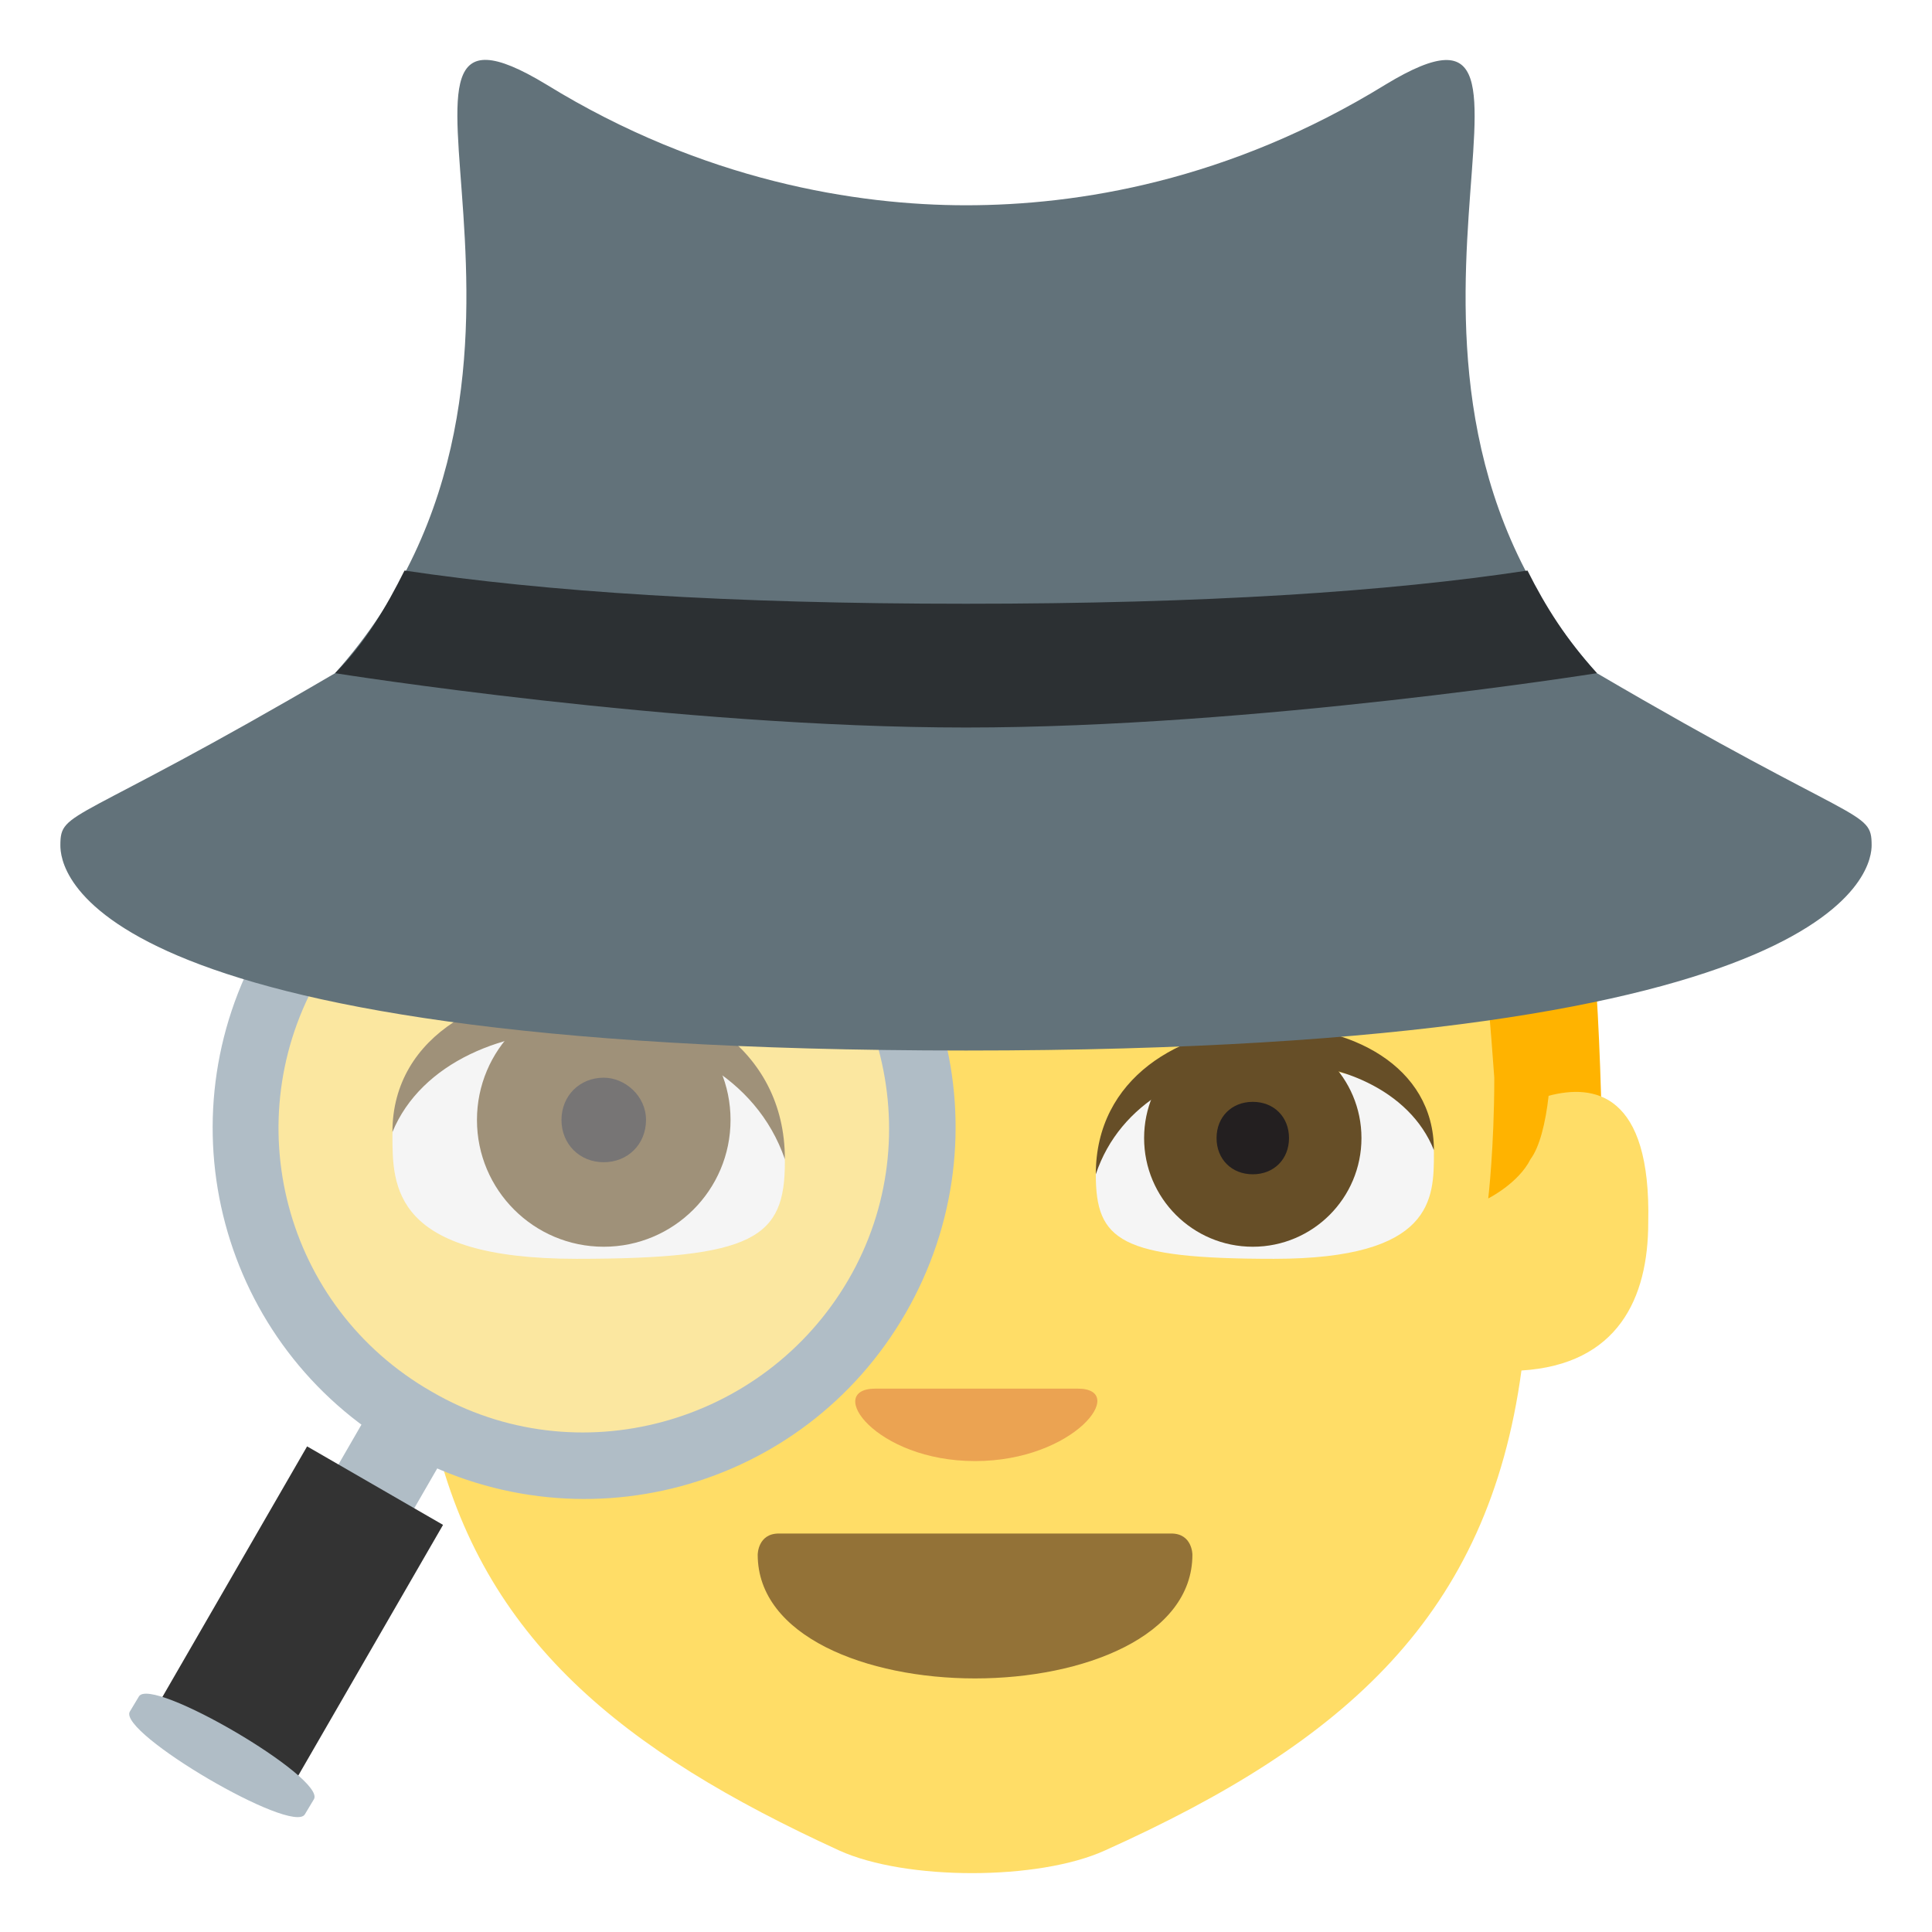
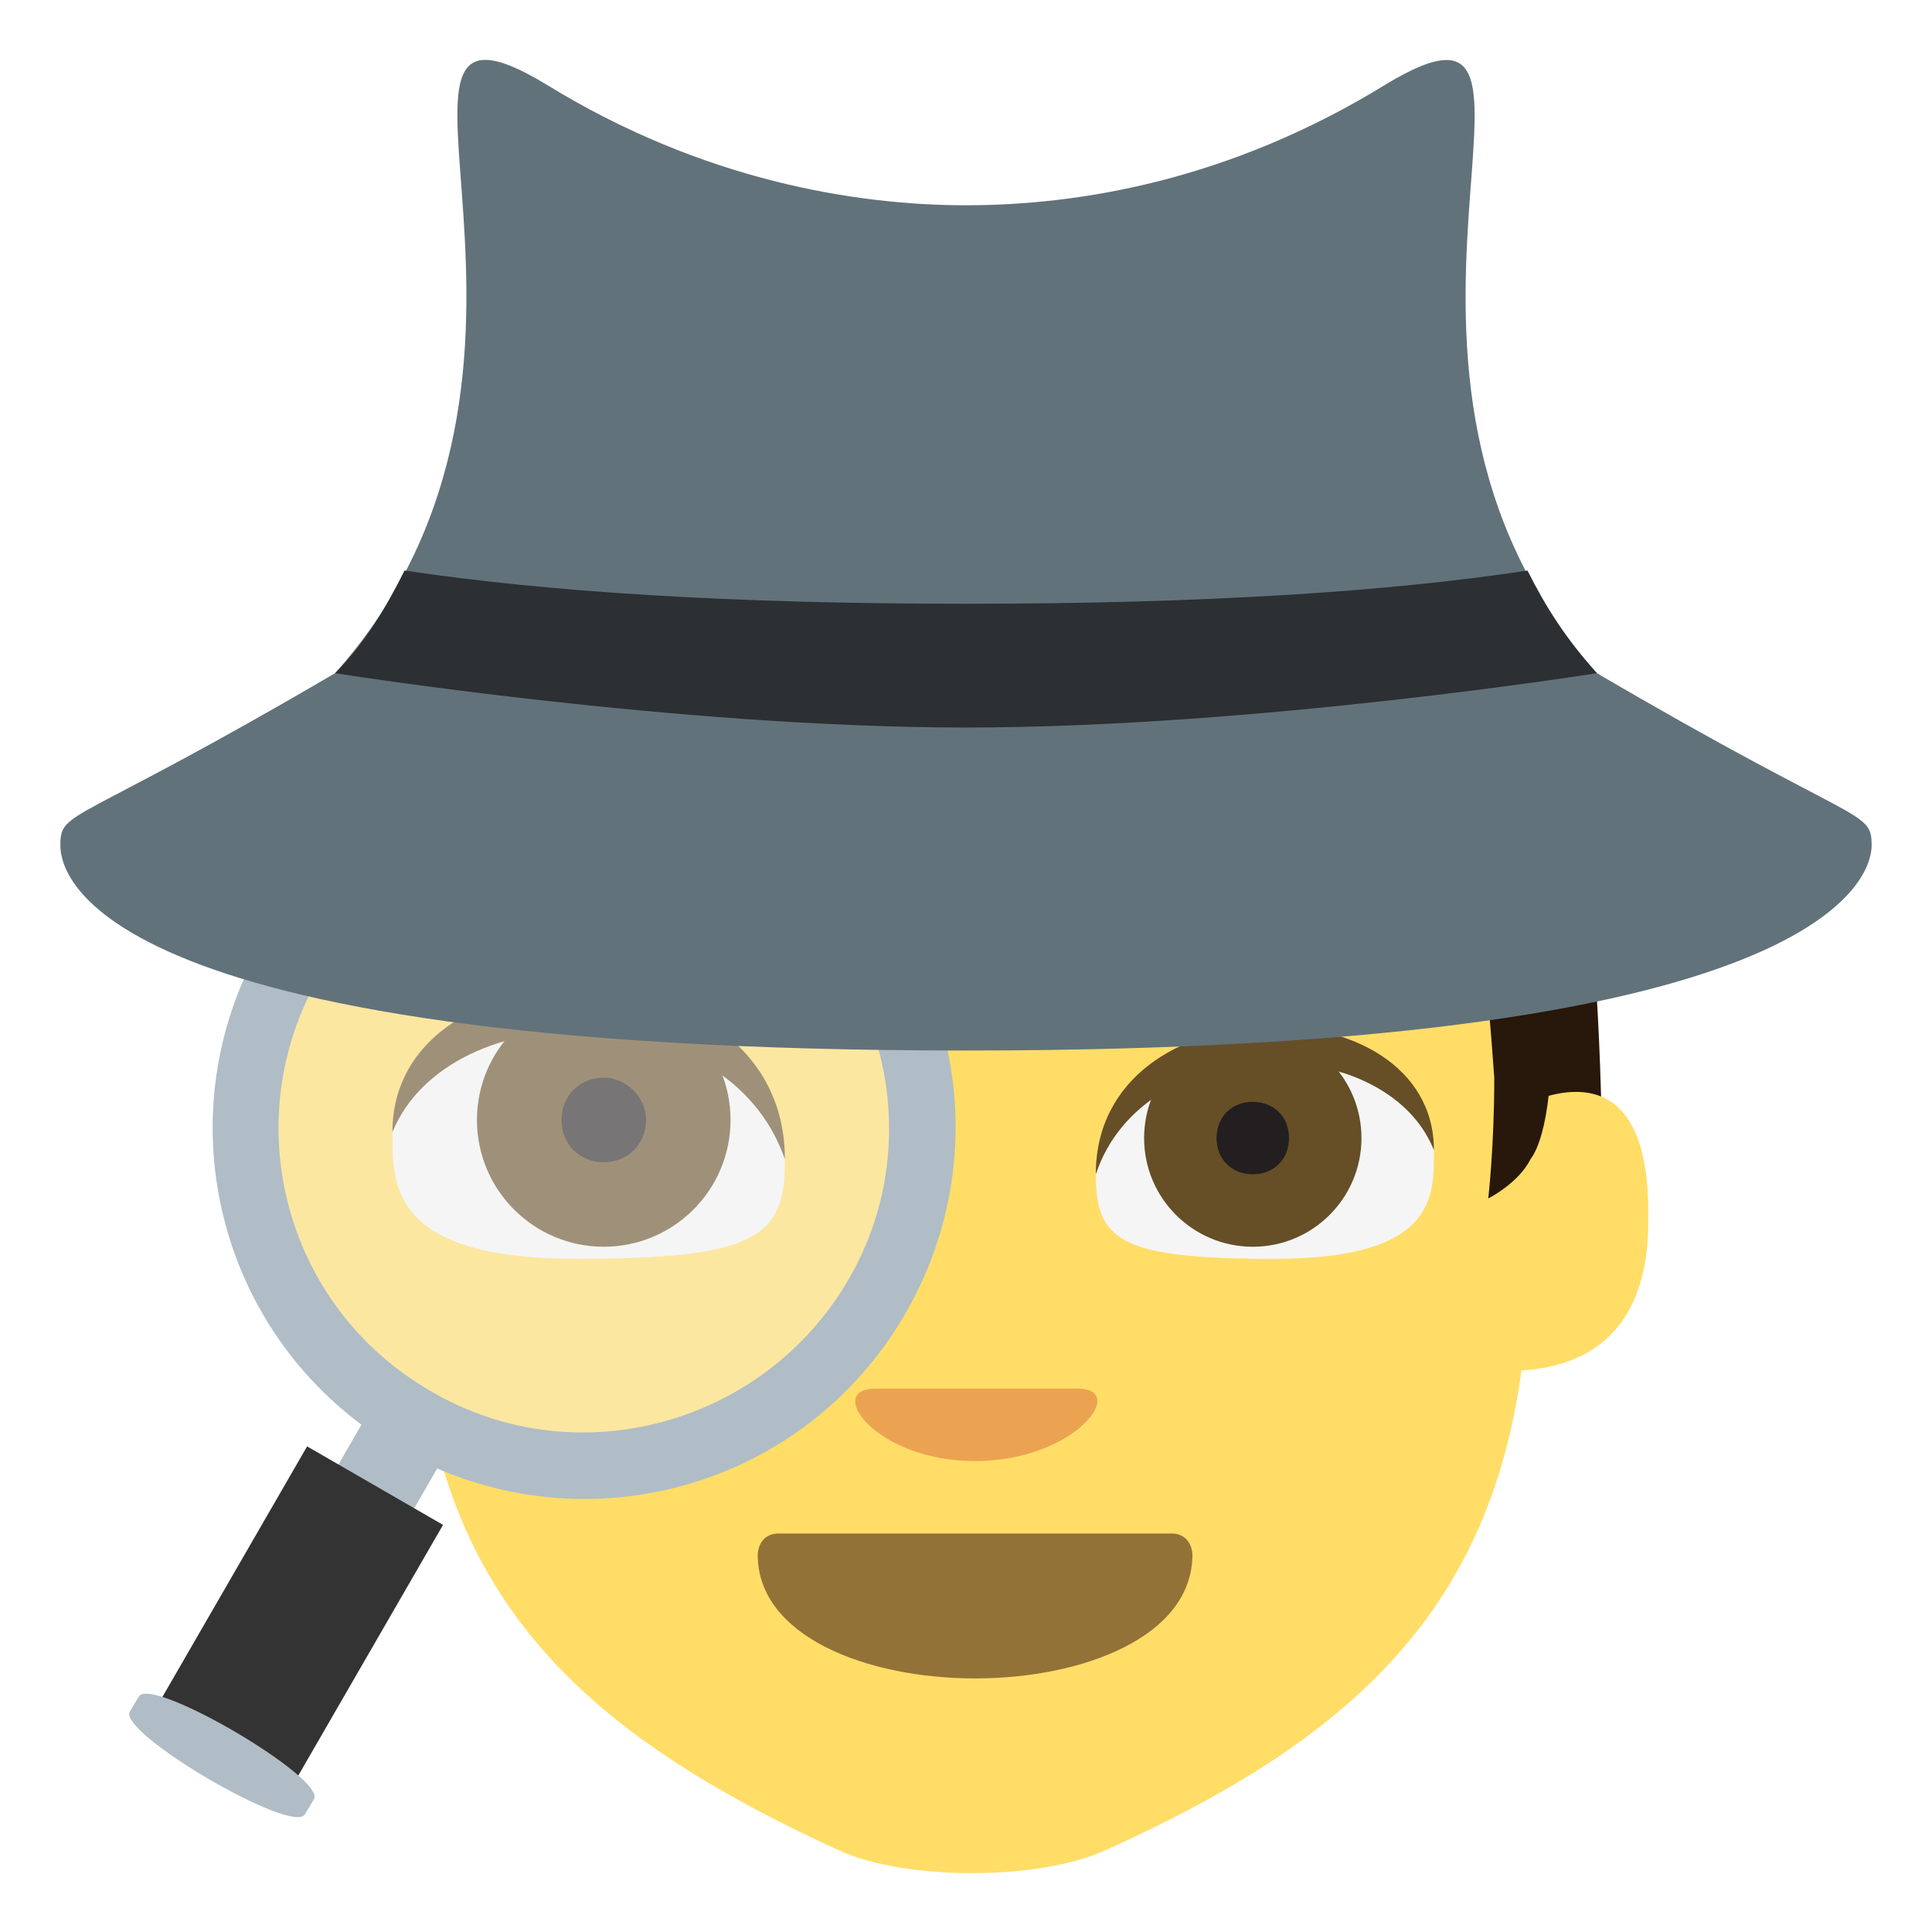
<svg xmlns="http://www.w3.org/2000/svg" viewBox="0 0 64 64" enable-background="new 0 0 64 64">
-   <path d="m11.5 41.2h41.6c0-22.4-3.2-27.2-20.8-27.2s-20.8 4.8-20.8 27.2" fill="#ffb300" />
+   <path d="m11.5 41.2h41.6c0-22.4-3.2-27.2-20.8-27.2s-20.8 4.8-20.8 27.2" fill="#28170b" />
  <path d="m51.3 36.3c-.1.9-.3 1.7-.6 2.1-.4.8-1.4 1.3-1.4 1.3s.2-1.7.2-4c-1-13.9-1.8-10-17.3-10-15.4 0-24.2 2.7-24.2 12 0 6.8 6.4 9.9 6.4 9.9 1.6 6.7 6.2 10.4 13.4 13.7 2.2 1 6.6 1 8.8 0 8-3.6 12.7-7.8 13.8-15.9 3.2-.2 4.2-2.4 4.2-4.9.1-4.3-1.8-4.6-3.3-4.2" fill="#ffdd67" />
  <path d="m39.5 51.5c0 2.7-3.6 4.1-7.2 4.1s-7.2-1.4-7.2-4.1c0 0 0-.7.7-.7 3.2 0 9.7 0 13 0 .7 0 .7.7.7.7" fill="#937237" />
  <path d="m41.9 35.3c4 0 5.6 1.4 5.6 2.9s0 3.5-5.3 3.5c-5.1 0-5.9-.6-5.9-2.8 0-1.5 1.6-3.6 5.6-3.6" fill="#f5f5f5" />
  <circle cx="41.5" cy="37.7" r="3.6" fill="#664e27" />
  <path d="m40.3 37.7c0 .7.5 1.2 1.2 1.2.7 0 1.2-.5 1.2-1.2 0-.7-.5-1.2-1.2-1.2-.7 0-1.2.5-1.2 1.2" fill="#231f20" />
  <path d="m47.5 38.1c0-5.6-11.2-5.6-11.2.8 1.6-4.8 9.6-4.8 11.2-.8" fill="#664e27" />
  <path d="m32.3 48.4c-3.3 0-5-2.4-3.3-2.4s5 0 6.7 0-.1 2.4-3.4 2.4" fill="#eba352" />
  <path d="m19.5 34.2c-4.6 0-6.5 1.7-6.5 3.4 0 1.7 0 4.1 6.1 4.1 5.9 0 6.9-.7 6.9-3.2 0-1.8-1.9-4.3-6.5-4.3" fill="#f5f5f5" />
  <circle cx="20" cy="37.1" r="4.2" fill="#664e27" />
  <path d="m21.4 37.1c0 .8-.6 1.4-1.4 1.4-.8 0-1.4-.6-1.4-1.4 0-.8.6-1.4 1.4-1.4.7 0 1.4.6 1.4 1.4" fill="#231f20" />
  <path d="m13 37.5c0-6.5 13-6.5 13 .9-1.9-5.5-11.1-5.5-13-.9" fill="#664e27" />
  <circle cx="19.3" cy="37.3" r="11.1" opacity=".4" fill="#f5f5f5" />
  <g fill="#b0bdc6">
    <path transform="matrix(.5-.866.866.5-35.6058 35.404)" d="m11.8 47.1h2.2v2.9h-2.2z" />
    <path d="m13.2 48c5.9 3.4 13.4 1.4 16.8-4.5 3.4-5.9 1.4-13.4-4.5-16.8-5.9-3.4-13.4-1.4-16.8 4.5s-1.4 13.4 4.5 16.8m-2.6-15.7c2.8-4.8 9-6.5 13.8-3.7 4.8 2.8 6.5 9 3.7 13.8-2.8 4.8-9 6.5-13.8 3.7-4.9-2.8-6.5-9-3.7-13.8" />
  </g>
  <path transform="matrix(.5001-.866.866.5001-41.4944 35.398)" fill="#333" d="m4.7 51h10.3v5.2h-10.3z" />
  <path d="m4.3 56.7c-.4.7 5.4 4.1 5.8 3.4l.3-.5c.4-.7-5.4-4.1-5.8-3.4l-.3.5" fill="#b0bdc6" />
  <path d="m52.9 22.3c-9.1-10.1.1-23.8-7-19.5-5.2 3.2-10.2 4-13.9 4-3.6 0-8.7-.8-13.9-4-7.1-4.3 2.1 9.3-7 19.5-8.7 5.1-9.1 4.5-9.1 5.7 0 .7.4 6.8 30 6.8s30-6.2 30-6.8c0-1.2-.4-.6-9.1-5.7" fill="#62727a" />
  <path d="m32 24.1c9.6 0 20.9-1.8 20.9-1.8-1-1.1-1.7-2.2-2.3-3.4-4.6.7-10.7 1.1-18.6 1.1s-13.9-.4-18.6-1.1c-.6 1.2-1.3 2.4-2.3 3.4 0 0 11.3 1.8 20.9 1.8" fill="#2c3033" />
</svg>
